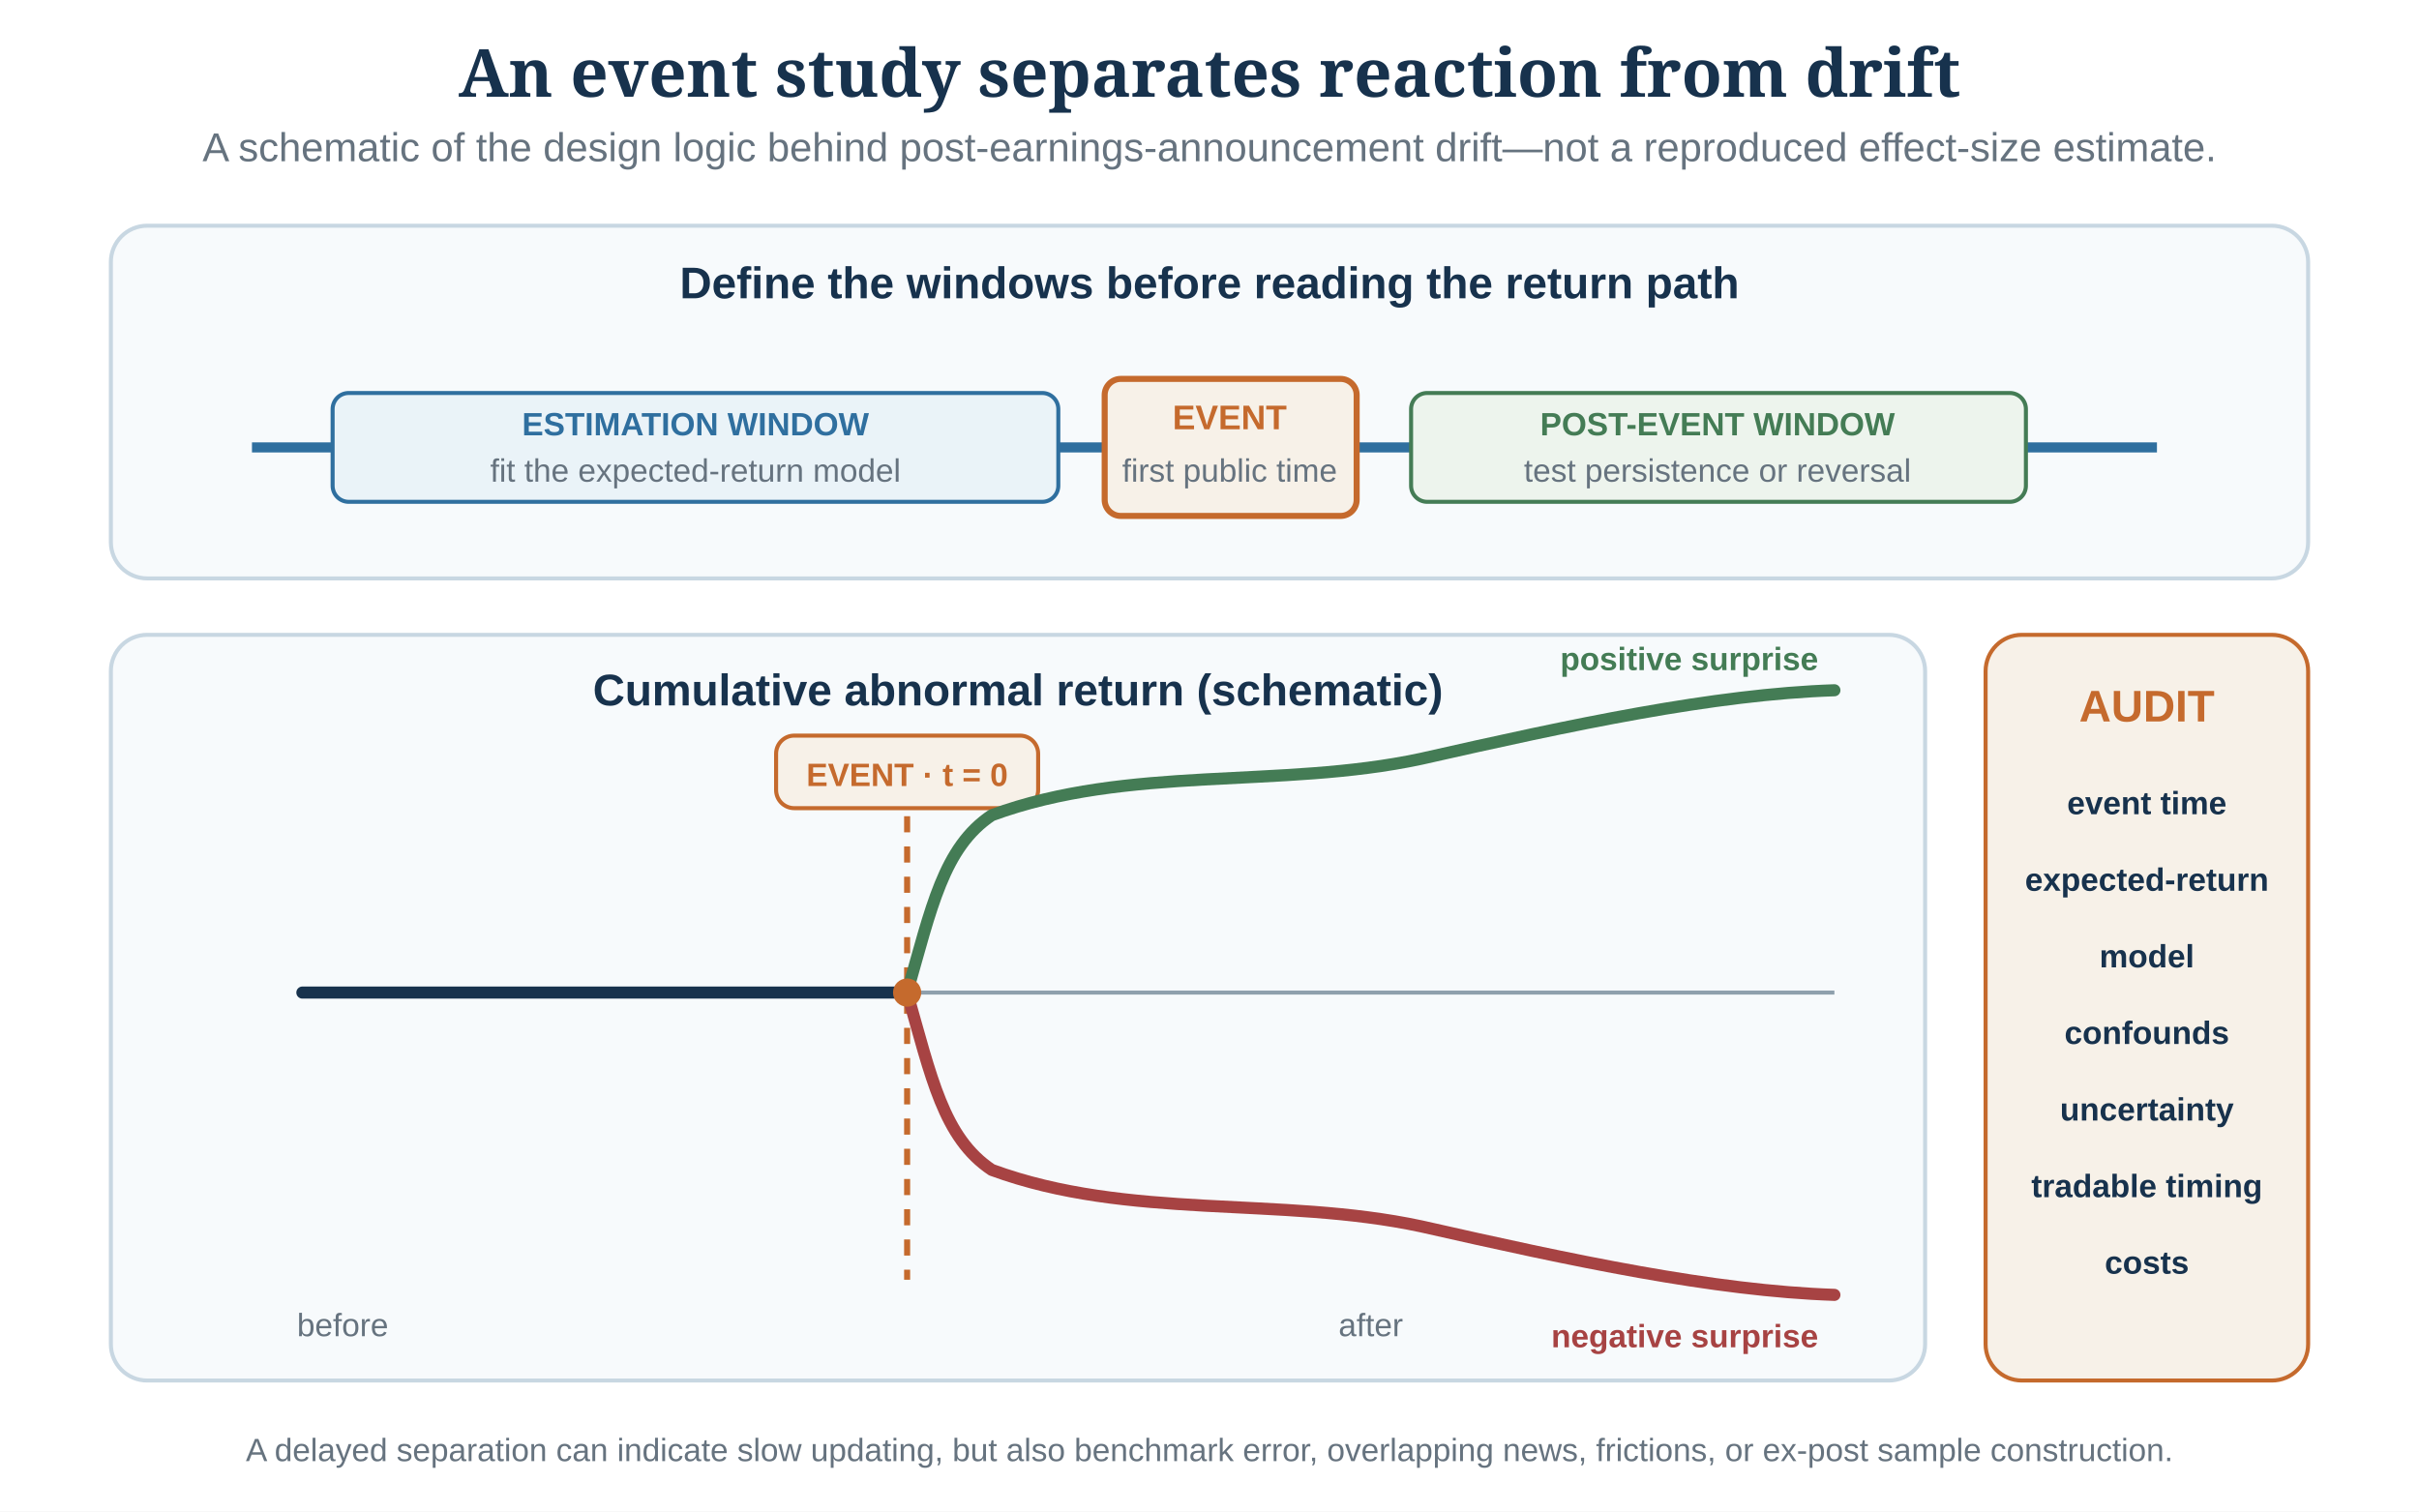
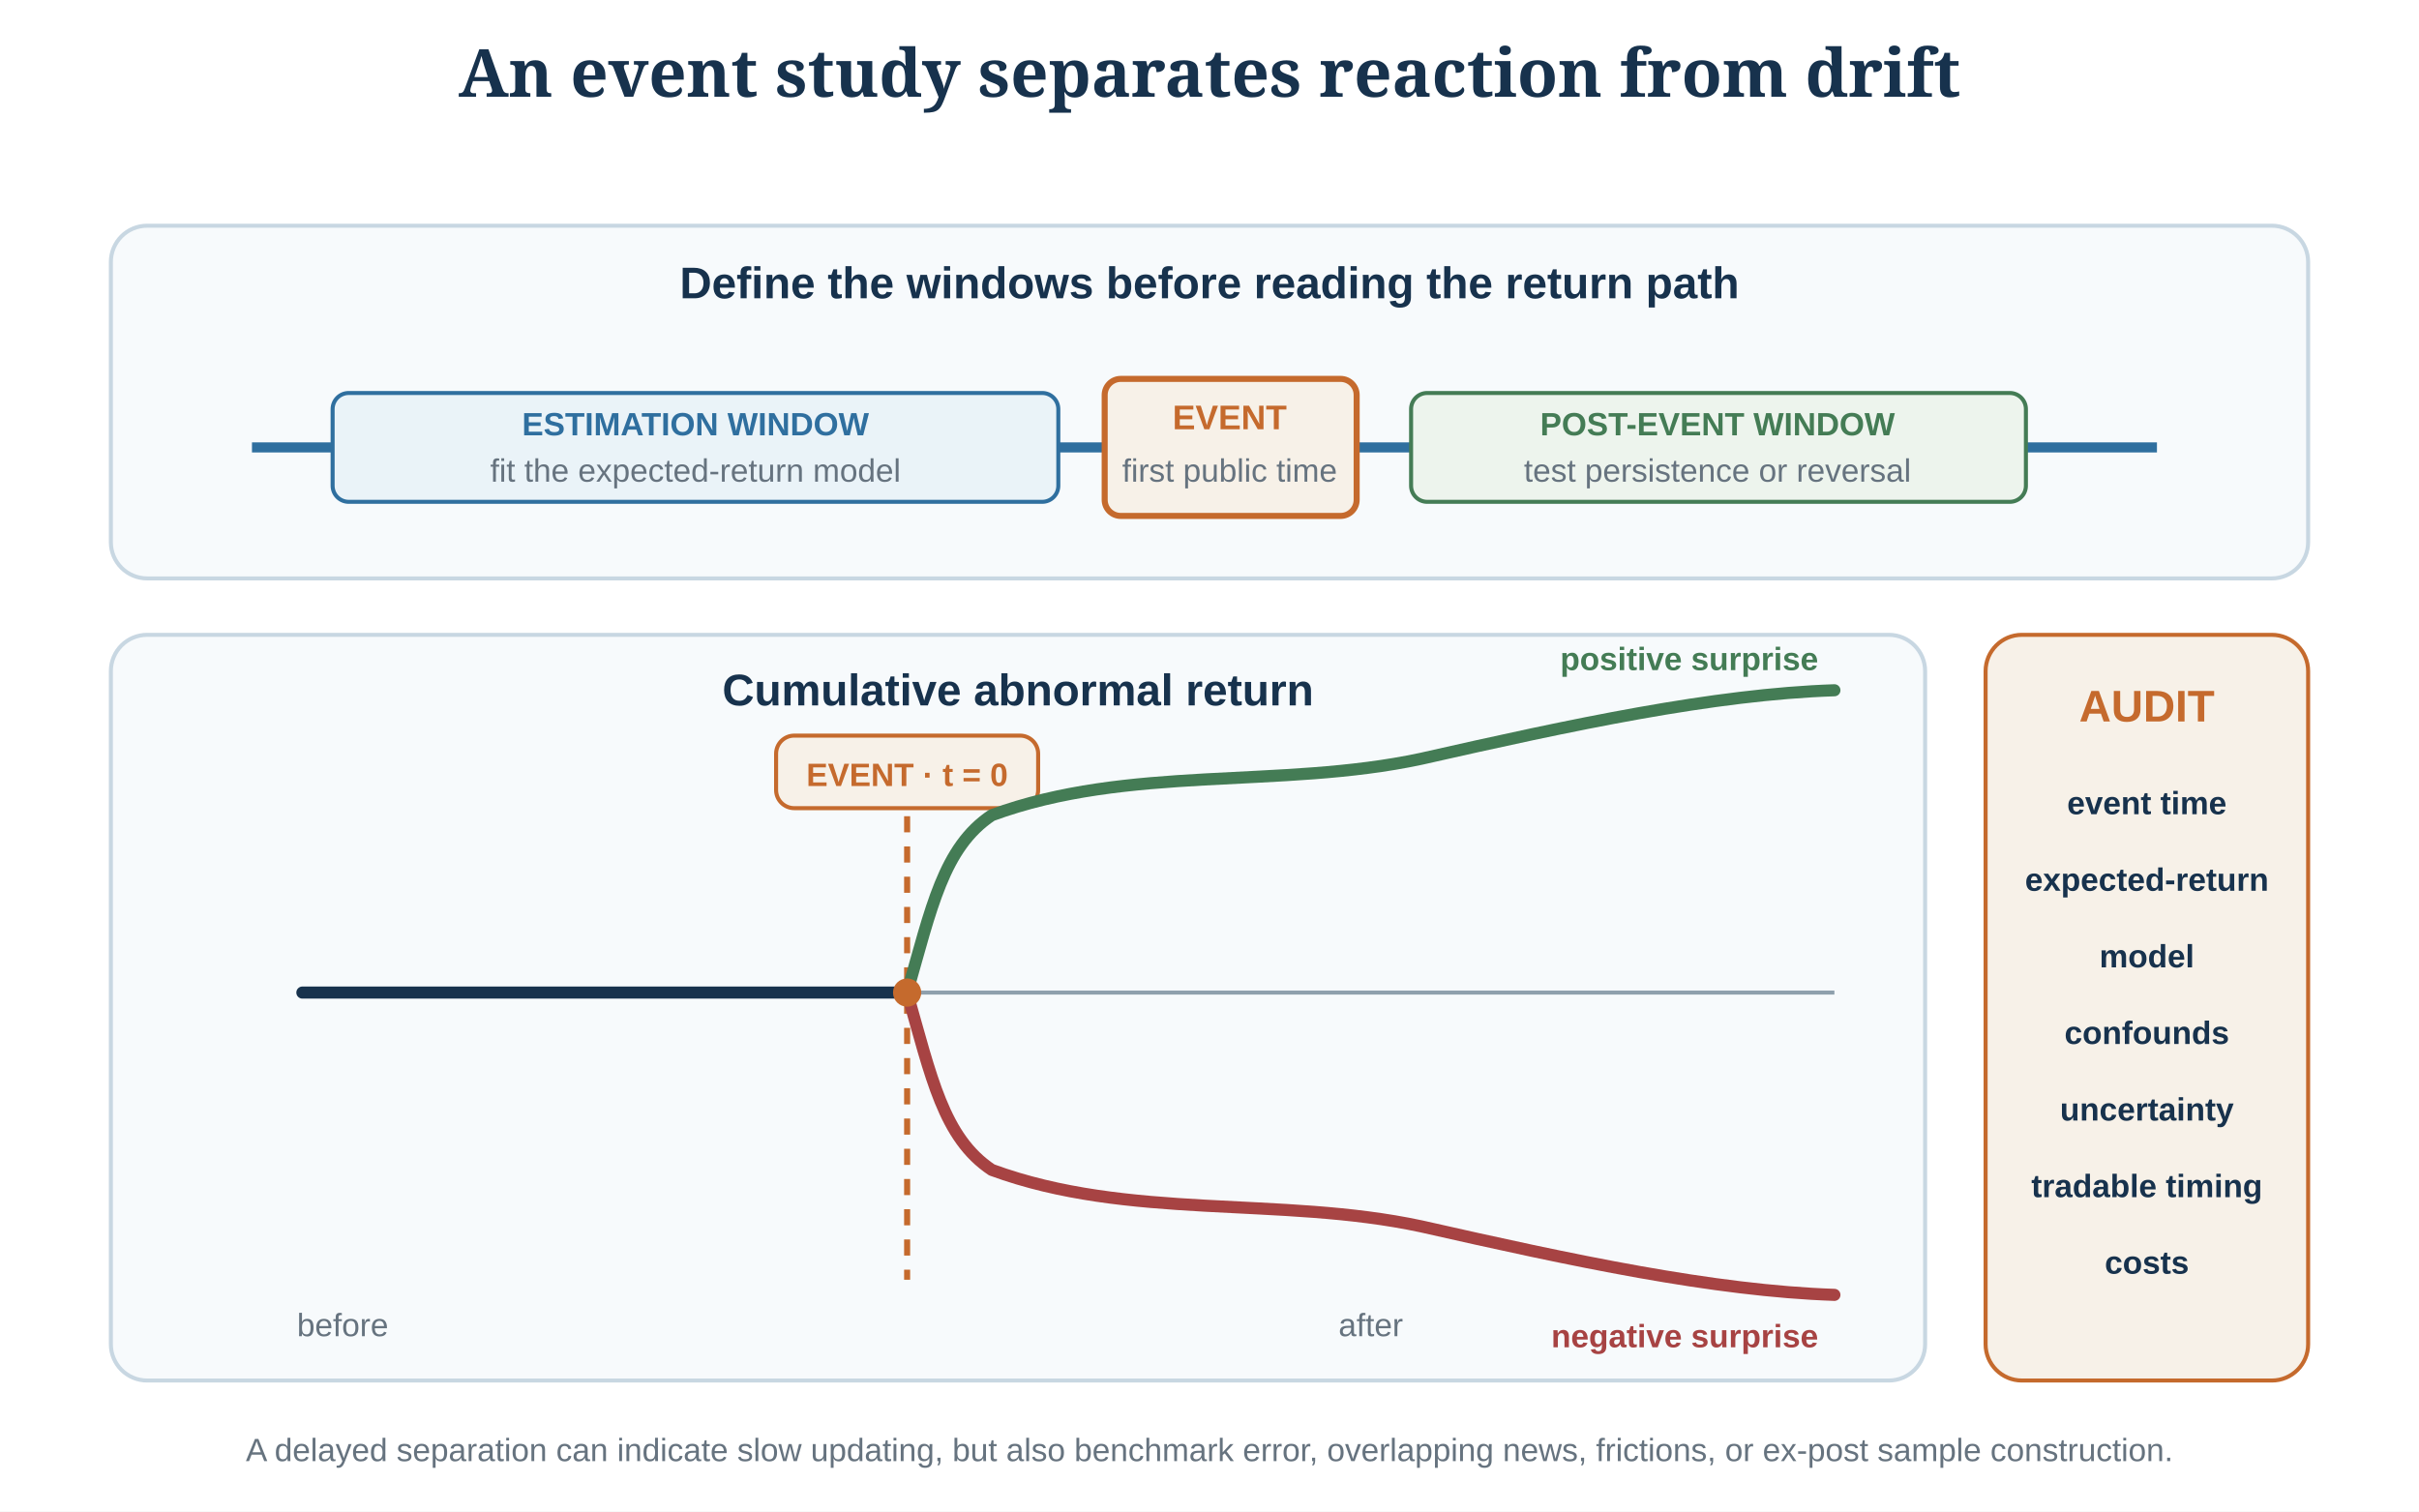
<svg xmlns="http://www.w3.org/2000/svg" width="1200" height="750" viewBox="0 0 1200 750" role="img" aria-labelledby="title desc">
  <defs>
    <marker id="blueArrow" viewBox="0 0 10 8" markerWidth="10" markerHeight="8" refX="9" refY="4" orient="auto" markerUnits="userSpaceOnUse">
      <path d="M0.5 0.8 L9 4 L0.5 7.2 Z" fill="#2f6f9f" />
    </marker>
    <marker id="orangeArrow" viewBox="0 0 10 8" markerWidth="10" markerHeight="8" refX="9" refY="4" orient="auto" markerUnits="userSpaceOnUse">
      <path d="M0.5 0.8 L9 4 L0.5 7.2 Z" fill="#c56a2d" />
    </marker>
    <filter id="shadow">
      <feDropShadow dx="0" dy="3" stdDeviation="4" flood-color="#17324d" flood-opacity="0.12" />
    </filter>
  </defs>
  <rect width="1200" height="750" fill="#ffffff" />
  <text x="600" y="48" text-anchor="middle" font-family="Georgia, serif" font-size="33.0" font-weight="700" fill="#17324d">An event study separates reaction from drift</text>
-   <text x="600" y="80" text-anchor="middle" font-family="Arial, sans-serif" font-size="20.0" font-weight="400" fill="#66737f">A schematic of the design logic behind post-earnings-announcement drift—not a reproduced effect-size estimate.</text>
  <rect x="55" y="112" width="1090" height="175" rx="18" fill="#f7fafc" stroke="#c8d7e2" stroke-width="2" />
  <text x="600" y="148" text-anchor="middle" font-family="Arial, sans-serif" font-size="22.0" font-weight="700" fill="#17324d">Define the windows before reading the return path</text>
  <line x1="125" y1="222" x2="1070" y2="222" stroke="#2f6f9f" stroke-width="5" />
  <rect x="165" y="195" width="360" height="54" rx="8" fill="#eaf3f8" stroke="#2f6f9f" stroke-width="2" />
  <text x="345" y="216" text-anchor="middle" font-family="Arial, sans-serif" font-size="16.0" font-weight="700" fill="#2f6f9f">ESTIMATION WINDOW</text>
  <text x="345" y="239" text-anchor="middle" font-family="Arial, sans-serif" font-size="16" font-weight="400" fill="#66737f">fit the expected-return model</text>
  <rect x="548" y="188" width="125" height="68" rx="8" fill="#f7f1e8" stroke="#c56a2d" stroke-width="3" />
  <text x="610" y="213" text-anchor="middle" font-family="Arial, sans-serif" font-size="17.0" font-weight="700" fill="#c56a2d">EVENT</text>
  <text x="610" y="239" text-anchor="middle" font-family="Arial, sans-serif" font-size="16" font-weight="400" fill="#66737f">first public time</text>
  <rect x="700" y="195" width="305" height="54" rx="8" fill="#edf4ed" stroke="#447c55" stroke-width="2" />
  <text x="852" y="216" text-anchor="middle" font-family="Arial, sans-serif" font-size="16.0" font-weight="700" fill="#447c55">POST-EVENT WINDOW</text>
  <text x="852" y="239" text-anchor="middle" font-family="Arial, sans-serif" font-size="16" font-weight="400" fill="#66737f">test persistence or reversal</text>
  <rect x="55" y="315" width="900" height="370" rx="18" fill="#f7fafc" stroke="#c8d7e2" stroke-width="2" />
-   <text x="505" y="350" text-anchor="middle" font-family="Arial, sans-serif" font-size="22.0" font-weight="700" fill="#17324d">Cumulative abnormal return (schematic)</text>
+   <text x="505" y="350" text-anchor="middle" font-family="Arial, sans-serif" font-size="22.0" font-weight="700" fill="#17324d">Cumulative abnormal return</text>
  <line x1="150" y1="492.5" x2="910" y2="492.5" stroke="#8fa0ad" stroke-width="2" />
  <rect x="385" y="365" width="130" height="36" rx="9" fill="#f7f1e8" stroke="#c56a2d" stroke-width="2" />
  <text x="450" y="390" text-anchor="middle" font-family="Arial, sans-serif" font-size="16" font-weight="700" fill="#c56a2d">EVENT · t = 0</text>
  <line x1="450" y1="405" x2="450" y2="635" stroke="#c56a2d" stroke-width="3" stroke-dasharray="8 7" />
  <text x="170" y="663" text-anchor="middle" font-family="Arial, sans-serif" font-size="16" font-weight="400" fill="#66737f">before</text>
  <text x="680" y="663" text-anchor="middle" font-family="Arial, sans-serif" font-size="16" font-weight="400" fill="#66737f">after</text>
  <path d="M150 492.5 L450 492.5" fill="none" stroke="#17324d" stroke-width="6" stroke-linecap="round" />
  <path d="M450 492.5 C462 450.5 468 420.5 492 404.5 C560 379.5 635 391.5 705 376.5 C780 359.5 850 344.5 910 342.5" fill="none" stroke="#447c55" stroke-width="6" stroke-linecap="round" stroke-linejoin="round" />
  <path d="M450 492.5 C462 534.5 468 564.5 492 580.5 C560 605.5 635 593.5 705 608.5 C780 625.5 850 640.5 910 642.5" fill="none" stroke="#a74343" stroke-width="6" stroke-linecap="round" stroke-linejoin="round" />
  <circle cx="450" cy="492.5" r="7" fill="#c56a2d" />
  <text x="902" y="332.5" text-anchor="end" font-family="Arial, sans-serif" font-size="16.0" font-weight="700" fill="#447c55">positive surprise</text>
  <text x="902" y="668.5" text-anchor="end" font-family="Arial, sans-serif" font-size="16.0" font-weight="700" fill="#a74343">negative surprise</text>
  <rect x="985" y="315" width="160" height="370" rx="18" fill="#f7f1e8" stroke="#c56a2d" stroke-width="2" />
  <text x="1065" y="358" text-anchor="middle" font-family="Arial, sans-serif" font-size="22.0" font-weight="700" fill="#c56a2d">AUDIT</text>
  <text x="1065" y="404" text-anchor="middle" font-family="Arial, sans-serif" font-size="16.0" font-weight="700" fill="#17324d">event time</text>
  <text x="1065" y="442" text-anchor="middle" font-family="Arial, sans-serif" font-size="16.0" font-weight="700" fill="#17324d">expected-return</text>
  <text x="1065" y="480" text-anchor="middle" font-family="Arial, sans-serif" font-size="16.0" font-weight="700" fill="#17324d">model</text>
  <text x="1065" y="518" text-anchor="middle" font-family="Arial, sans-serif" font-size="16.0" font-weight="700" fill="#17324d">confounds</text>
  <text x="1065" y="556" text-anchor="middle" font-family="Arial, sans-serif" font-size="16.0" font-weight="700" fill="#17324d">uncertainty</text>
  <text x="1065" y="594" text-anchor="middle" font-family="Arial, sans-serif" font-size="16.0" font-weight="700" fill="#17324d">tradable timing</text>
  <text x="1065" y="632" text-anchor="middle" font-family="Arial, sans-serif" font-size="16.0" font-weight="700" fill="#17324d">costs</text>
  <text x="600" y="725" text-anchor="middle" font-family="Arial, sans-serif" font-size="16" font-weight="400" fill="#66737f">A delayed separation can indicate slow updating, but also benchmark error, overlapping news, frictions, or ex-post sample construction.</text>
</svg>
